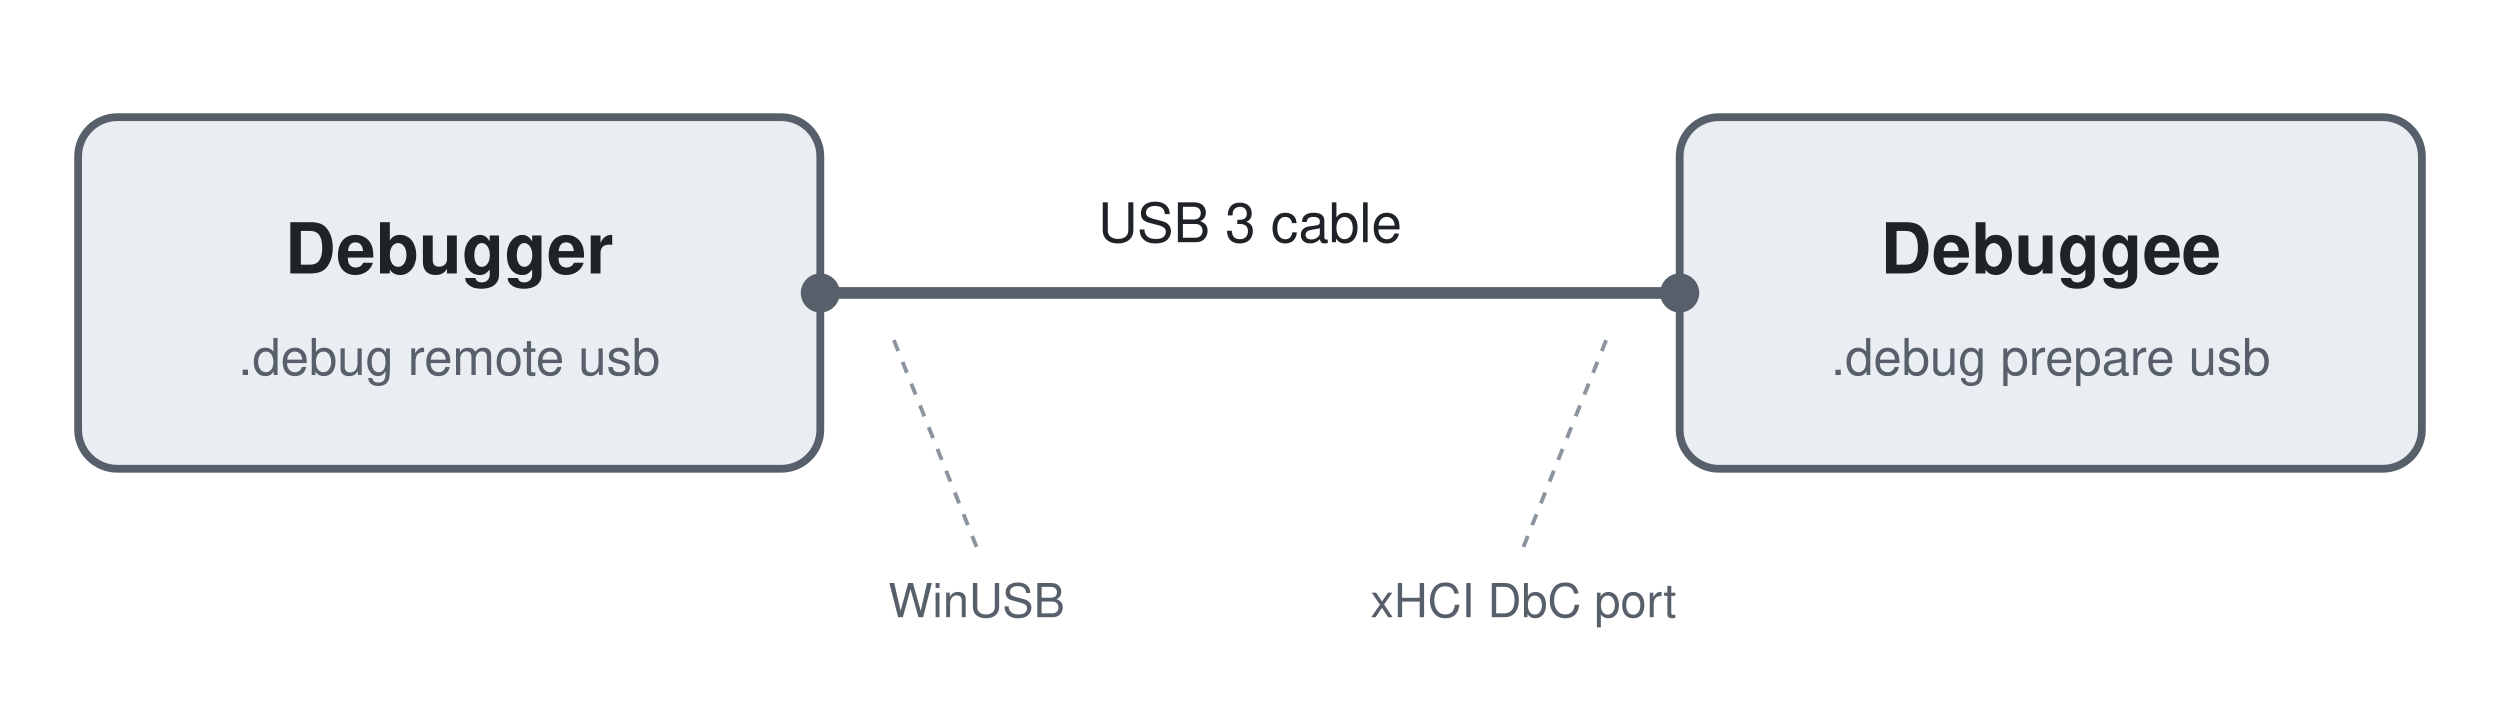
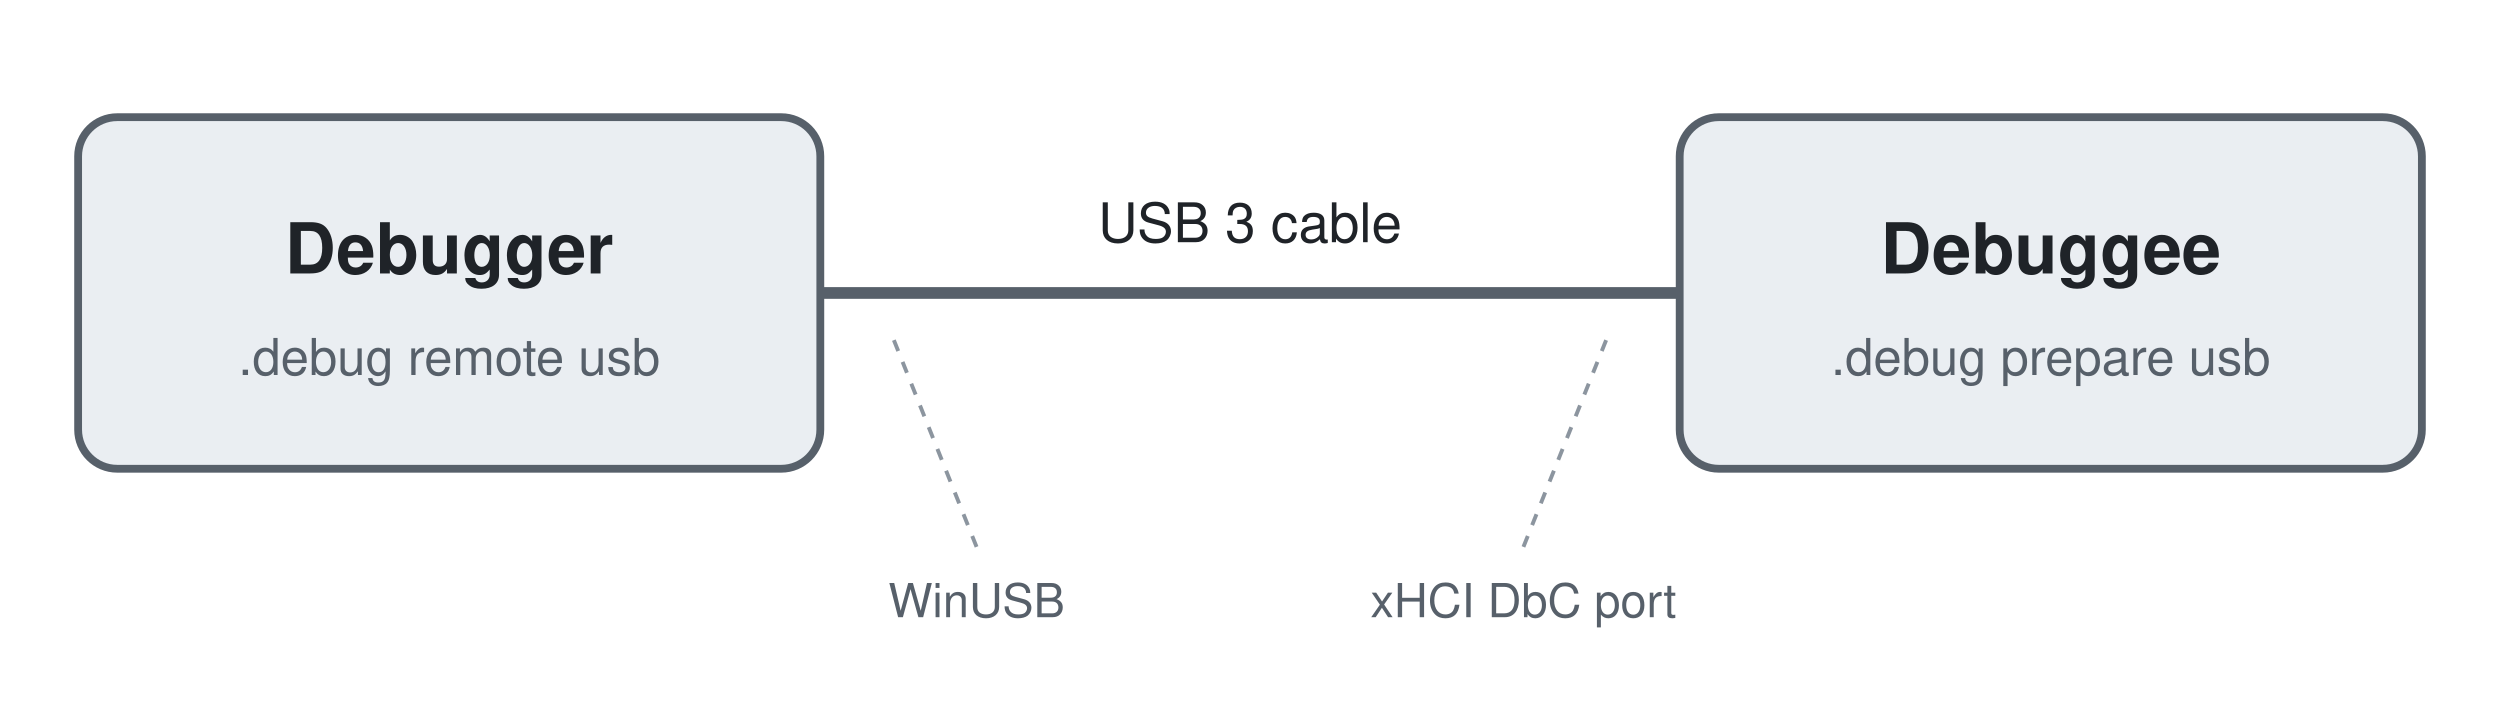
<svg xmlns="http://www.w3.org/2000/svg" width="640" height="180" viewBox="0 0 640 180">
  <style>
    text { font-family: Helvetica, Arial, sans-serif; fill: #1f2328; }
    .box { fill: #eaeef2; stroke: #57606a; stroke-width: 2; }
    .line { stroke: #57606a; stroke-width: 3; }
-     .dot { fill: #57606a; }
    .hint { stroke: #8c959f; stroke-width: 1; stroke-dasharray: 3 3; }
    .sub { fill: #57606a; }
    @media (prefers-color-scheme: dark) {
      text { fill: #e6edf3; }
      .box { fill: #21262d; stroke: #8b949e; }
      .line { stroke: #8b949e; }
-       .dot { fill: #8b949e; }
      .hint { stroke: #6e7681; }
      .sub { fill: #8b949e; }
    }
  </style>
  <rect class="box" x="20" y="30" width="190" height="90" rx="10" />
  <text x="115" y="70" text-anchor="middle" font-size="18" font-weight="bold">Debugger</text>
  <text class="sub" x="115" y="96" text-anchor="middle" font-size="13">.debug remote usb</text>
  <rect class="box" x="430" y="30" width="190" height="90" rx="10" />
  <text x="525" y="70" text-anchor="middle" font-size="18" font-weight="bold">Debuggee</text>
  <text class="sub" x="525" y="96" text-anchor="middle" font-size="13">.debug prepare usb</text>
  <line class="line" x1="210" y1="75" x2="430" y2="75" />
-   <circle class="dot" cx="210" cy="75" r="5" />
-   <circle class="dot" cx="430" cy="75" r="5" />
  <text x="320" y="62" text-anchor="middle" font-size="14">USB 3 cable</text>
  <line class="hint" x1="250" y1="140" x2="228" y2="85" />
  <line class="hint" x1="390" y1="140" x2="412" y2="85" />
  <text class="sub" x="250" y="158" text-anchor="middle" font-size="12">WinUSB</text>
  <text class="sub" x="390" y="158" text-anchor="middle" font-size="12">xHCI DbC port</text>
</svg>
